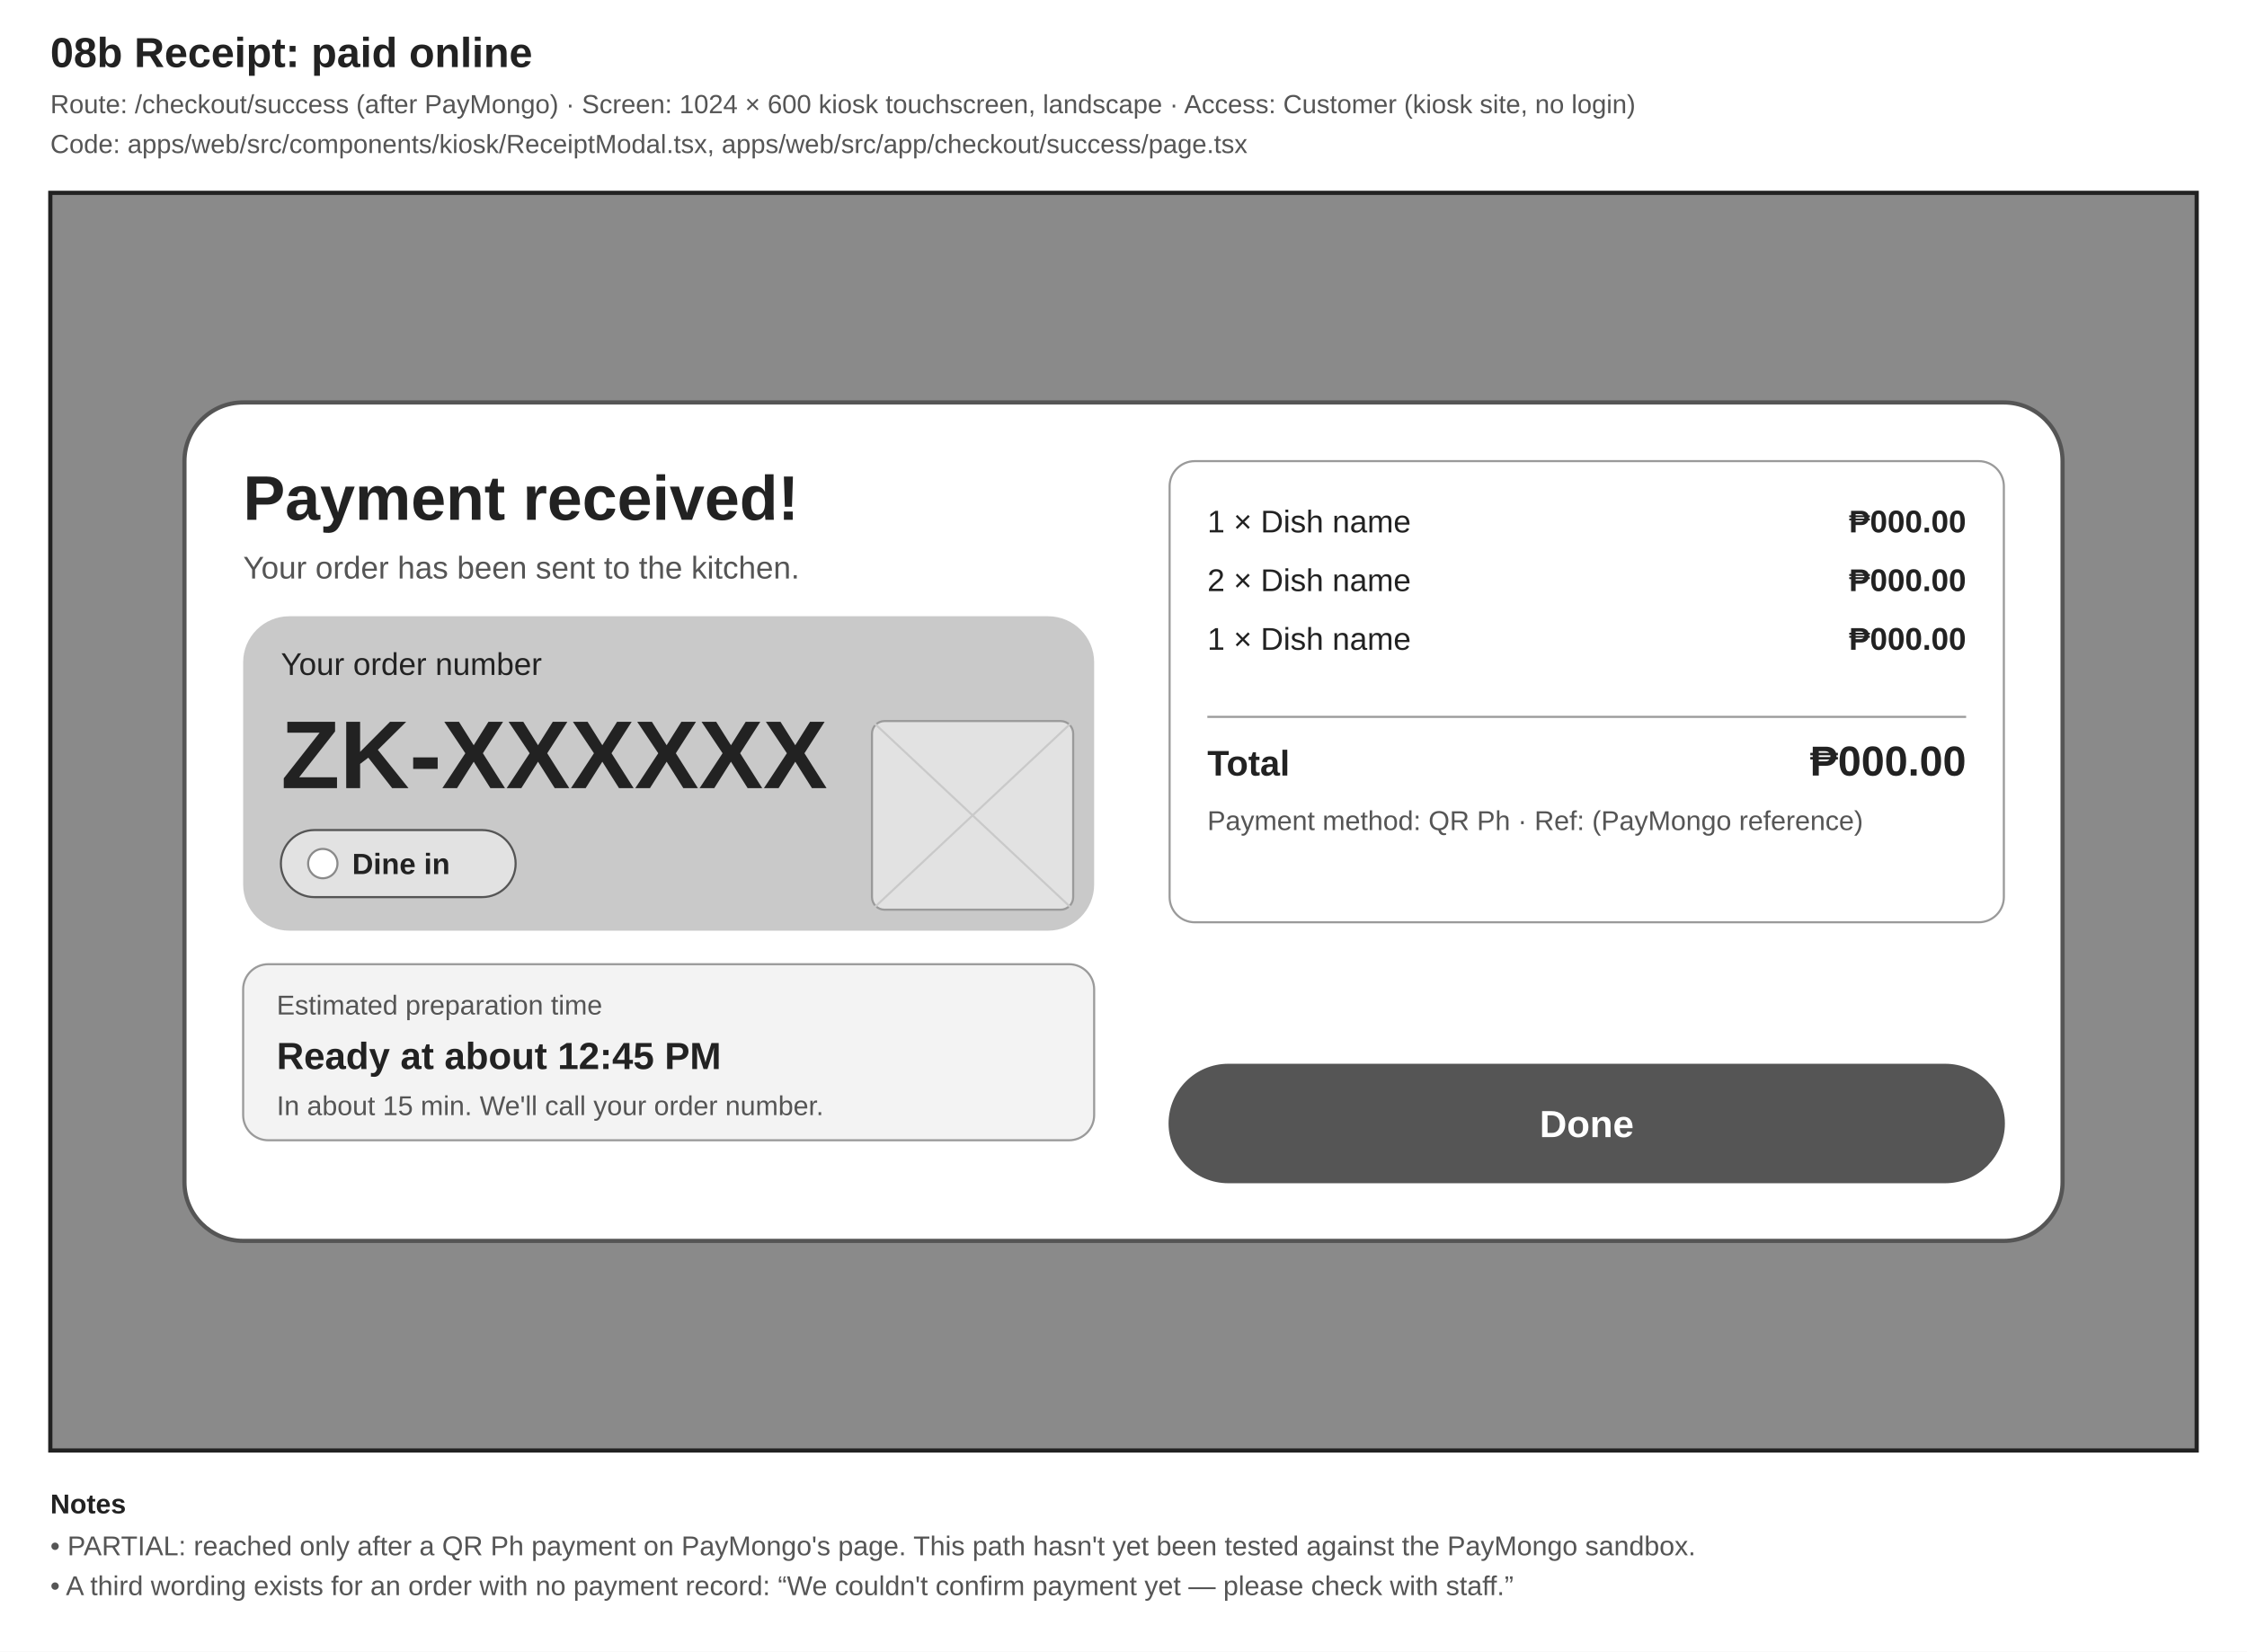
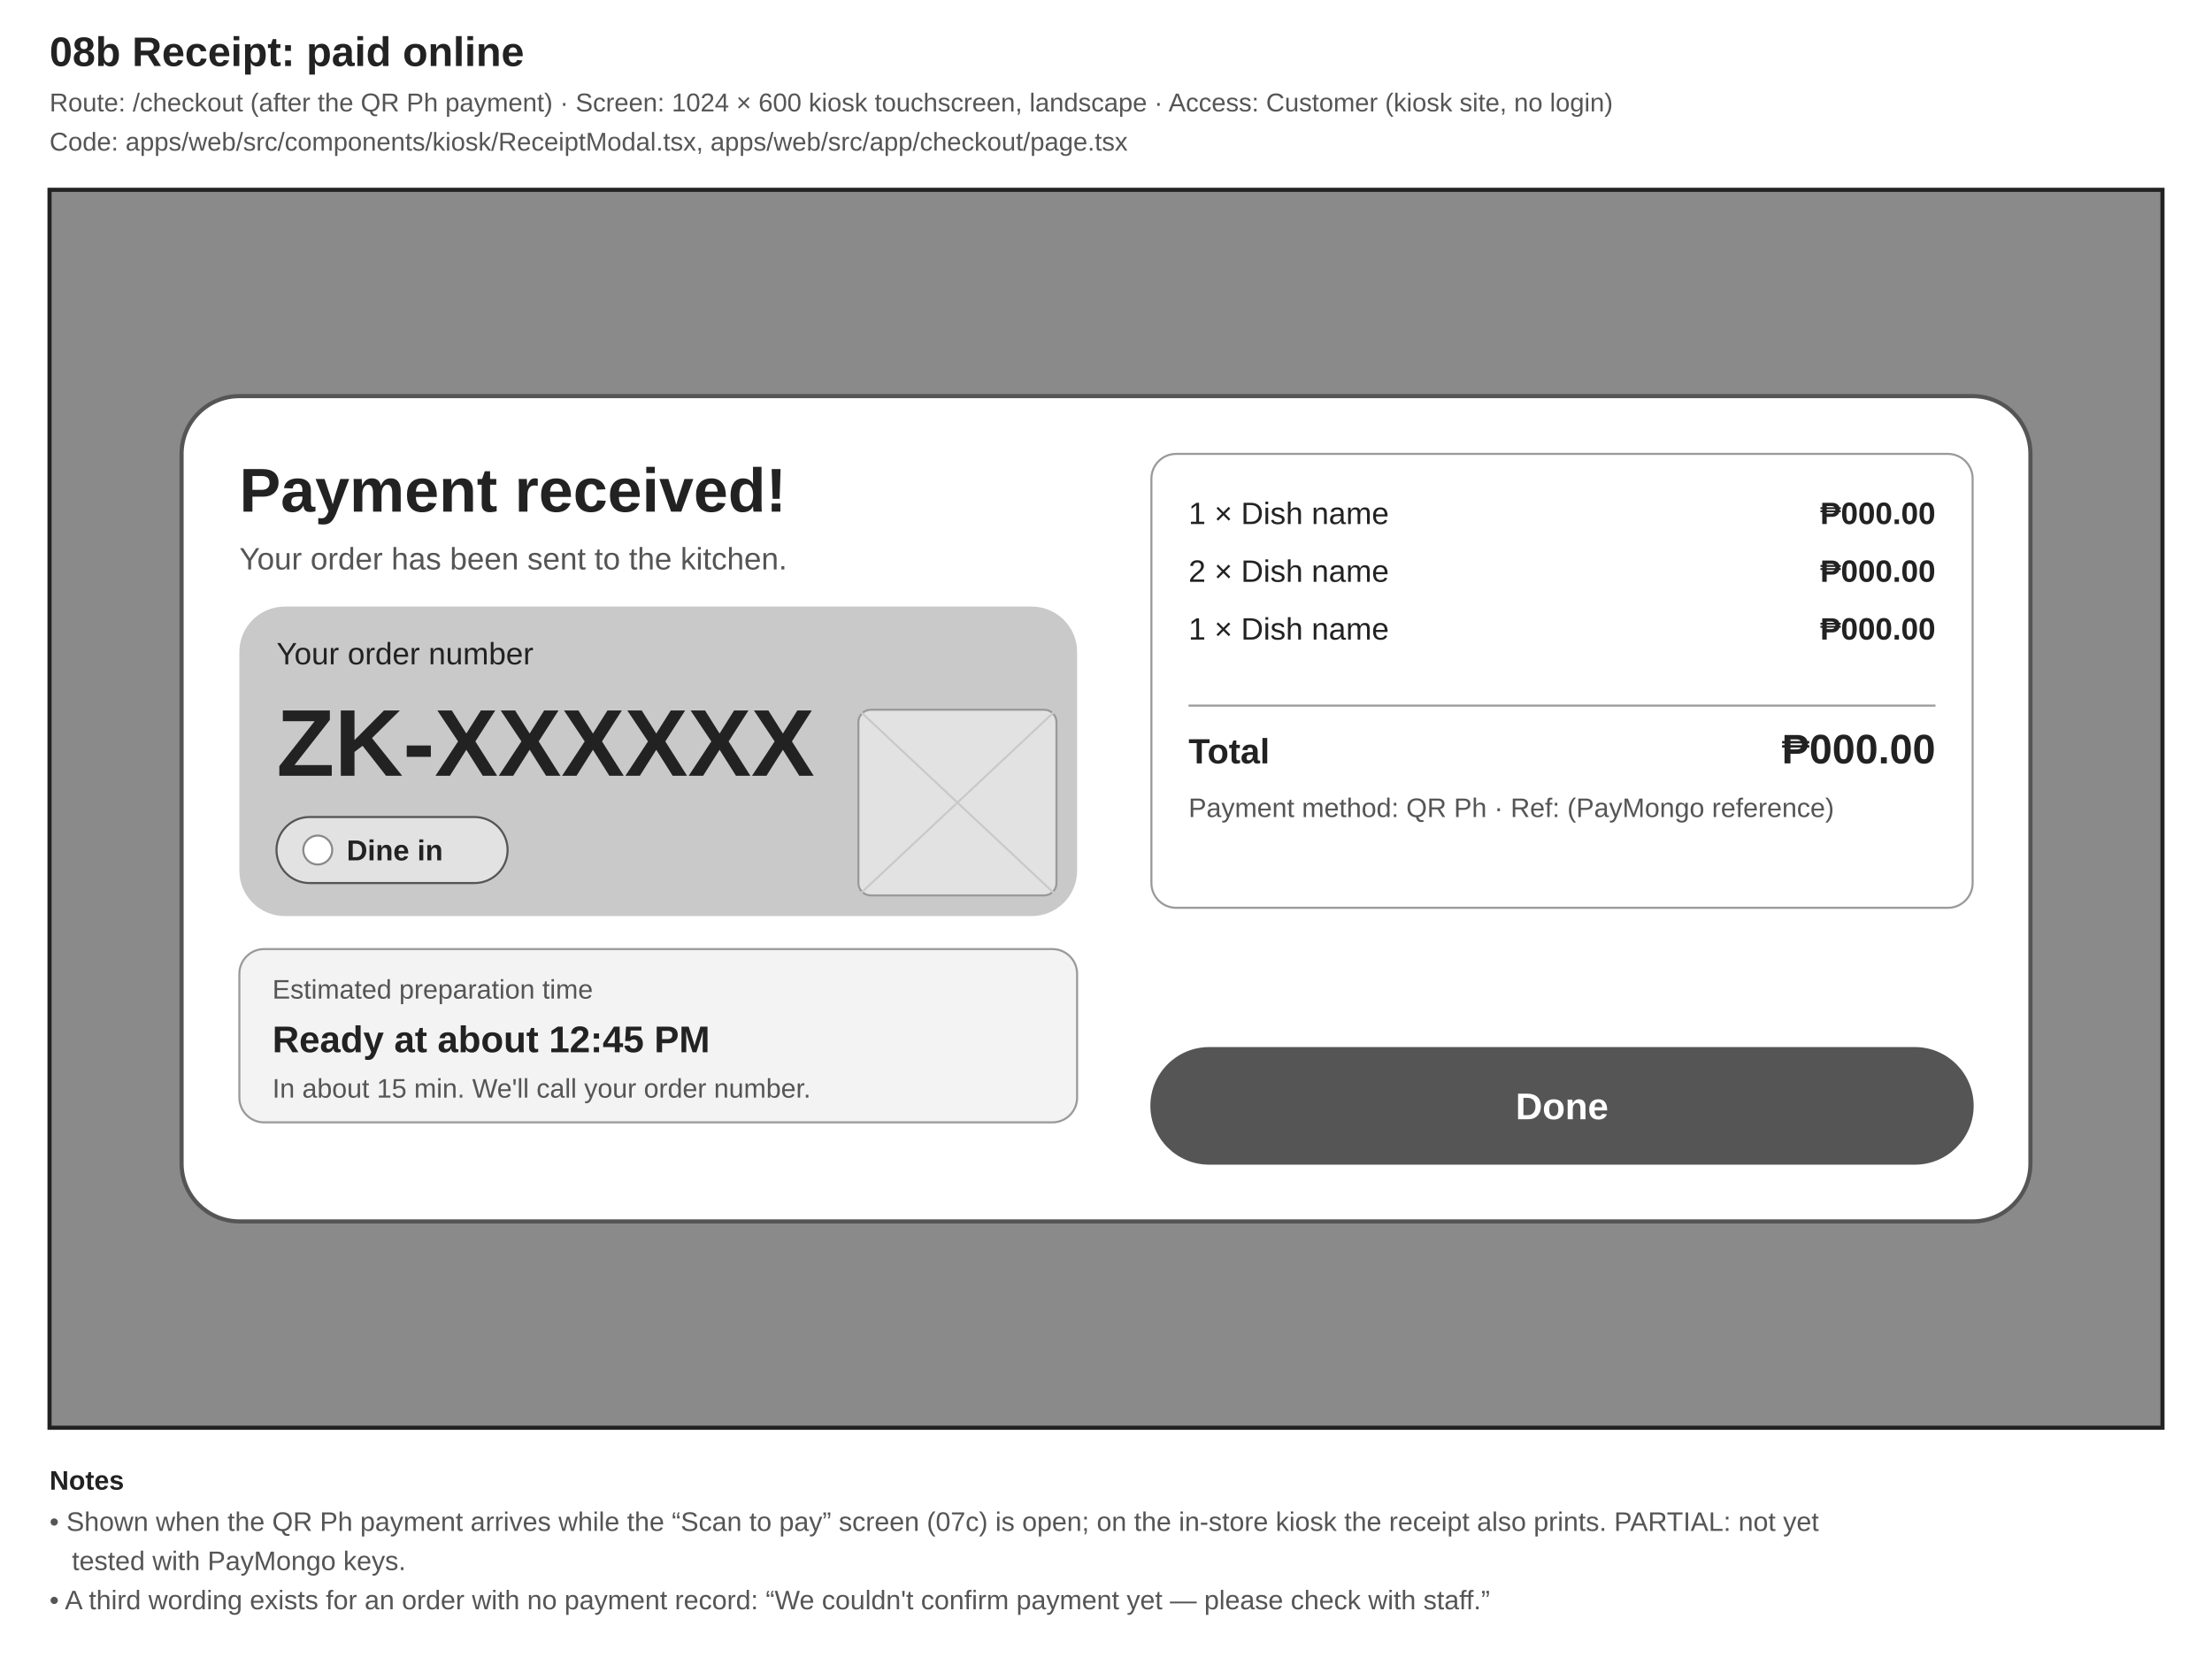
- <svg xmlns="http://www.w3.org/2000/svg" width="1072" height="788" viewBox="0 0 1072 788">
-   <rect x="0" y="0" width="1072" height="788" fill="#ffffff" />
+ <svg xmlns="http://www.w3.org/2000/svg" width="1072" height="807" viewBox="0 0 1072 807">
+   <rect x="0" y="0" width="1072" height="807" fill="#ffffff" />
  <text x="24" y="32" font-family="Arial, Helvetica, sans-serif" font-size="20" font-weight="700" fill="#222222">08b  Receipt: paid online</text>
-   <text x="24" y="54" font-family="Arial, Helvetica, sans-serif" font-size="12.5" fill="#555555">Route: /checkout/success  (after PayMongo)   ·   Screen: 1024 × 600 kiosk touchscreen, landscape   ·   Access: Customer (kiosk site, no login)</text>
-   <text x="24" y="73" font-family="Arial, Helvetica, sans-serif" font-size="12.5" fill="#555555">Code: apps/web/src/components/kiosk/ReceiptModal.tsx, apps/web/src/app/checkout/success/page.tsx</text>
+   <text x="24" y="54" font-family="Arial, Helvetica, sans-serif" font-size="12.5" fill="#555555">Route: /checkout  (after the QR Ph payment)   ·   Screen: 1024 × 600 kiosk touchscreen, landscape   ·   Access: Customer (kiosk site, no login)</text>
+   <text x="24" y="73" font-family="Arial, Helvetica, sans-serif" font-size="12.5" fill="#555555">Code: apps/web/src/components/kiosk/ReceiptModal.tsx, apps/web/src/app/checkout/page.tsx</text>
  <text x="24" y="722" font-family="Arial, Helvetica, sans-serif" font-size="13" font-weight="700" fill="#222222">Notes</text>
-   <text x="24" y="742" font-family="Arial, Helvetica, sans-serif" font-size="13" fill="#555555" xml:space="preserve">• PARTIAL: reached only after a QR Ph payment on PayMongo's page. This path hasn't yet been tested against the PayMongo sandbox.</text>
-   <text x="24" y="761" font-family="Arial, Helvetica, sans-serif" font-size="13" fill="#555555" xml:space="preserve">• A third wording exists for an order with no payment record: “We couldn't confirm payment yet — please check with staff.”</text>
+   <text x="24" y="742" font-family="Arial, Helvetica, sans-serif" font-size="13" fill="#555555" xml:space="preserve">• Shown when the QR Ph payment arrives while the “Scan to pay” screen (07c) is open; on the in-store kiosk the receipt also prints. PARTIAL: not yet</text>
+   <text x="24" y="761" font-family="Arial, Helvetica, sans-serif" font-size="13" fill="#555555" xml:space="preserve">   tested with PayMongo keys.</text>
+   <text x="24" y="780" font-family="Arial, Helvetica, sans-serif" font-size="13" fill="#555555" xml:space="preserve">• A third wording exists for an order with no payment record: “We couldn't confirm payment yet — please check with staff.”</text>
  <g transform="translate(24,92)">
    <clipPath id="frame">
      <rect x="0" y="0" width="1024" height="600" />
    </clipPath>
    <g clip-path="url(#frame)">
      <rect x="0" y="0" width="1024" height="600" fill="#ffffff" />
      <rect x="0" y="0" width="1024" height="600" rx="0" fill="#8a8a8a" stroke="none" />
      <rect x="64" y="100" width="896" height="400" rx="28" fill="#ffffff" stroke="#555555" stroke-width="2" />
      <text x="92" y="156" font-family="Arial, Helvetica, sans-serif" font-size="30" font-weight="700" text-anchor="start" fill="#222222">Payment received!</text>
      <text x="92" y="184" font-family="Arial, Helvetica, sans-serif" font-size="15" font-weight="400" text-anchor="start" fill="#555555">Your order has been sent to the kitchen.</text>
      <rect x="92" y="202" width="406" height="150" rx="22" fill="#c9c9c9" stroke="none" />
      <text x="110" y="230" font-family="Arial, Helvetica, sans-serif" font-size="15" font-weight="400" text-anchor="start" fill="#222222">Your order number</text>
      <text x="110" y="284" font-family="Arial, Helvetica, sans-serif" font-size="46" font-weight="700" text-anchor="start" fill="#222222">ZK-XXXXXX</text>
      <rect x="110" y="304" width="112" height="32" rx="16" fill="#e2e2e2" stroke="#555555" stroke-width="1" />
      <circle cx="130" cy="320" r="7" fill="#ffffff" stroke="#8a8a8a" stroke-width="1" />
      <text x="144" y="325" font-family="Arial, Helvetica, sans-serif" font-size="14" font-weight="700" text-anchor="start" fill="#222222">Dine in</text>
      <rect x="392" y="252" width="96" height="90" rx="6" fill="#e2e2e2" stroke="#9a9a9a" stroke-width="1" />
      <line x1="392" y1="252" x2="488" y2="342" stroke="#c9c9c9" stroke-width="1" />
      <line x1="488" y1="252" x2="392" y2="342" stroke="#c9c9c9" stroke-width="1" />
      <rect x="92" y="368" width="406" height="84" rx="12" fill="#f3f3f3" stroke="#9a9a9a" stroke-width="1" />
      <text x="108" y="392" font-family="Arial, Helvetica, sans-serif" font-size="13" font-weight="400" text-anchor="start" fill="#555555">Estimated preparation time</text>
      <text x="108" y="418" font-family="Arial, Helvetica, sans-serif" font-size="18" font-weight="700" text-anchor="start" fill="#222222">Ready at about 12:45 PM</text>
      <text x="108" y="440" font-family="Arial, Helvetica, sans-serif" font-size="13" font-weight="400" text-anchor="start" fill="#555555">In about 15 min. We'll call your order number.</text>
      <rect x="534" y="128" width="398" height="220" rx="12" fill="#ffffff" stroke="#9a9a9a" stroke-width="1" />
      <text x="552" y="162" font-family="Arial, Helvetica, sans-serif" font-size="15" font-weight="400" text-anchor="start" fill="#222222">1 × Dish name</text>
      <text x="914" y="162" font-family="Arial, Helvetica, sans-serif" font-size="15" font-weight="700" text-anchor="end" fill="#222222">₱000.00</text>
      <text x="552" y="190" font-family="Arial, Helvetica, sans-serif" font-size="15" font-weight="400" text-anchor="start" fill="#222222">2 × Dish name</text>
      <text x="914" y="190" font-family="Arial, Helvetica, sans-serif" font-size="15" font-weight="700" text-anchor="end" fill="#222222">₱000.00</text>
      <text x="552" y="218" font-family="Arial, Helvetica, sans-serif" font-size="15" font-weight="400" text-anchor="start" fill="#222222">1 × Dish name</text>
      <text x="914" y="218" font-family="Arial, Helvetica, sans-serif" font-size="15" font-weight="700" text-anchor="end" fill="#222222">₱000.00</text>
      <line x1="552" y1="250" x2="914" y2="250" stroke="#9a9a9a" stroke-width="1" />
      <text x="552" y="278" font-family="Arial, Helvetica, sans-serif" font-size="17" font-weight="700" text-anchor="start" fill="#222222">Total</text>
      <text x="914" y="278" font-family="Arial, Helvetica, sans-serif" font-size="20" font-weight="700" text-anchor="end" fill="#222222">₱000.00</text>
      <text x="552" y="304" font-family="Arial, Helvetica, sans-serif" font-size="13" font-weight="400" text-anchor="start" fill="#555555">Payment method: QR Ph · Ref: (PayMongo reference)</text>
      <rect x="534" y="416" width="398" height="56" rx="28" fill="#555555" stroke="#555555" stroke-width="1" />
      <text x="733.0" y="450.48" font-family="Arial, Helvetica, sans-serif" font-size="18" font-weight="700" text-anchor="middle" fill="#ffffff">Done</text>
    </g>
    <rect x="0" y="0" width="1024" height="600" fill="none" stroke="#222222" stroke-width="2" />
  </g>
</svg>
